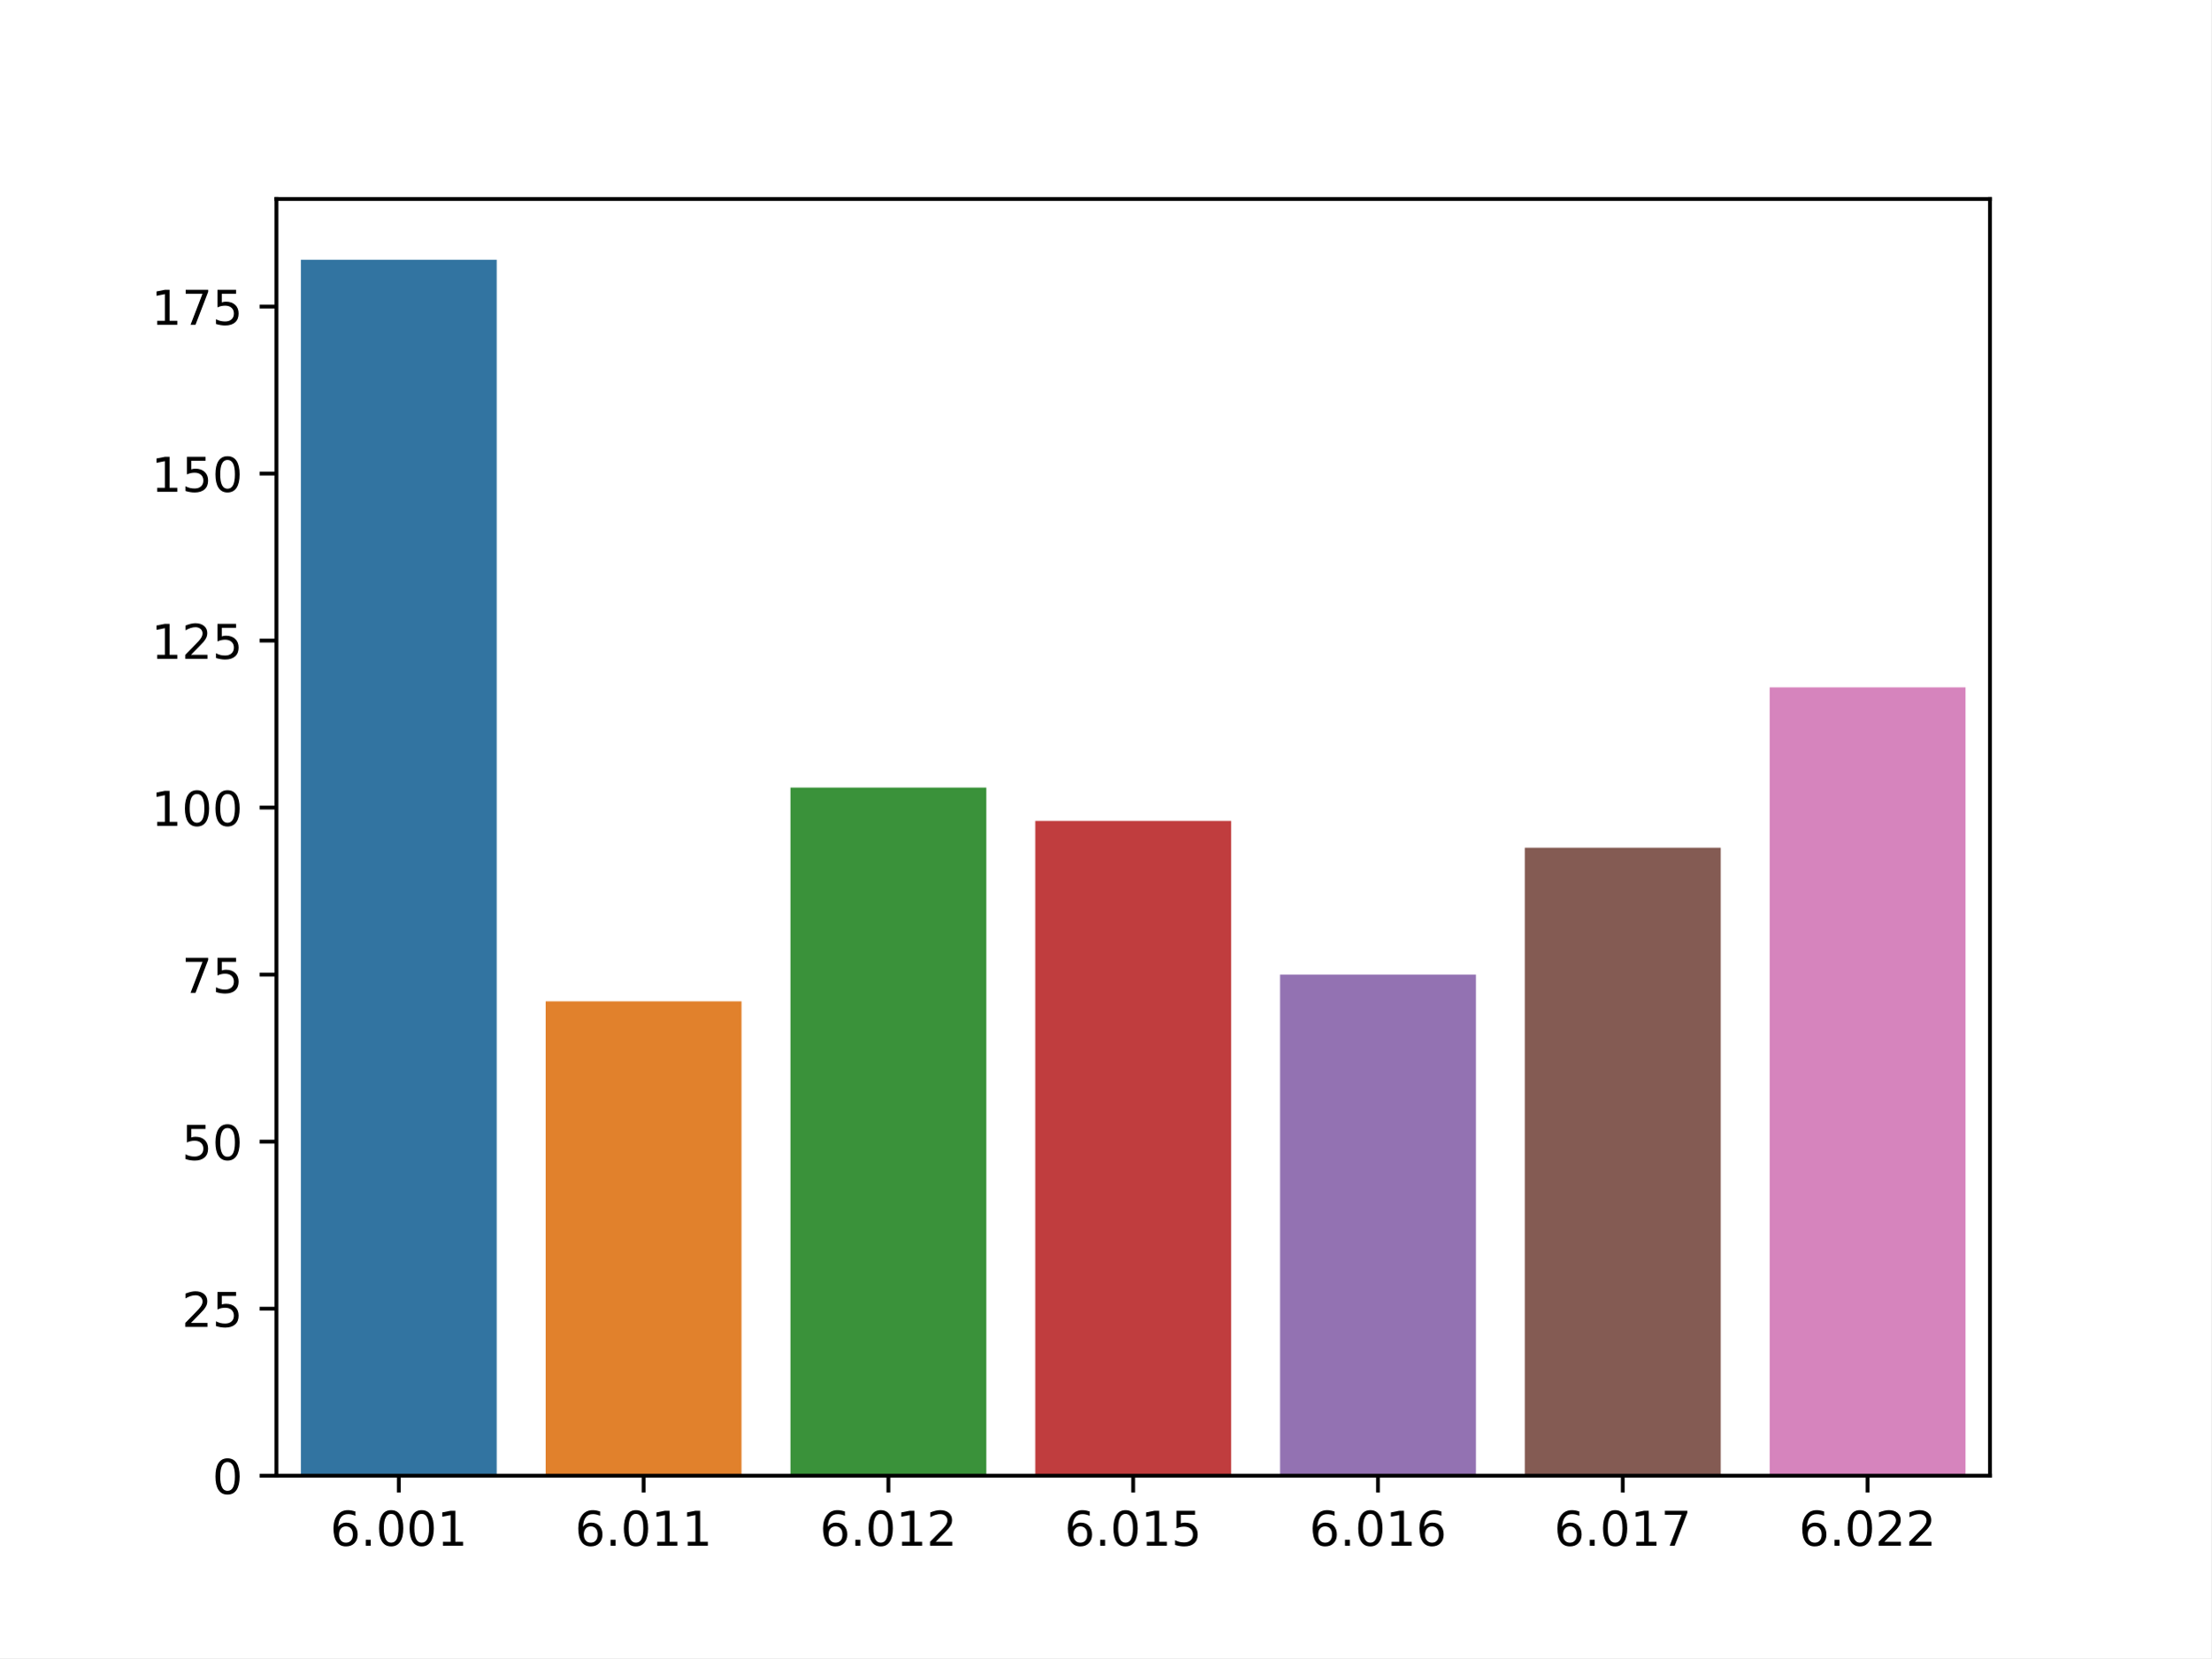
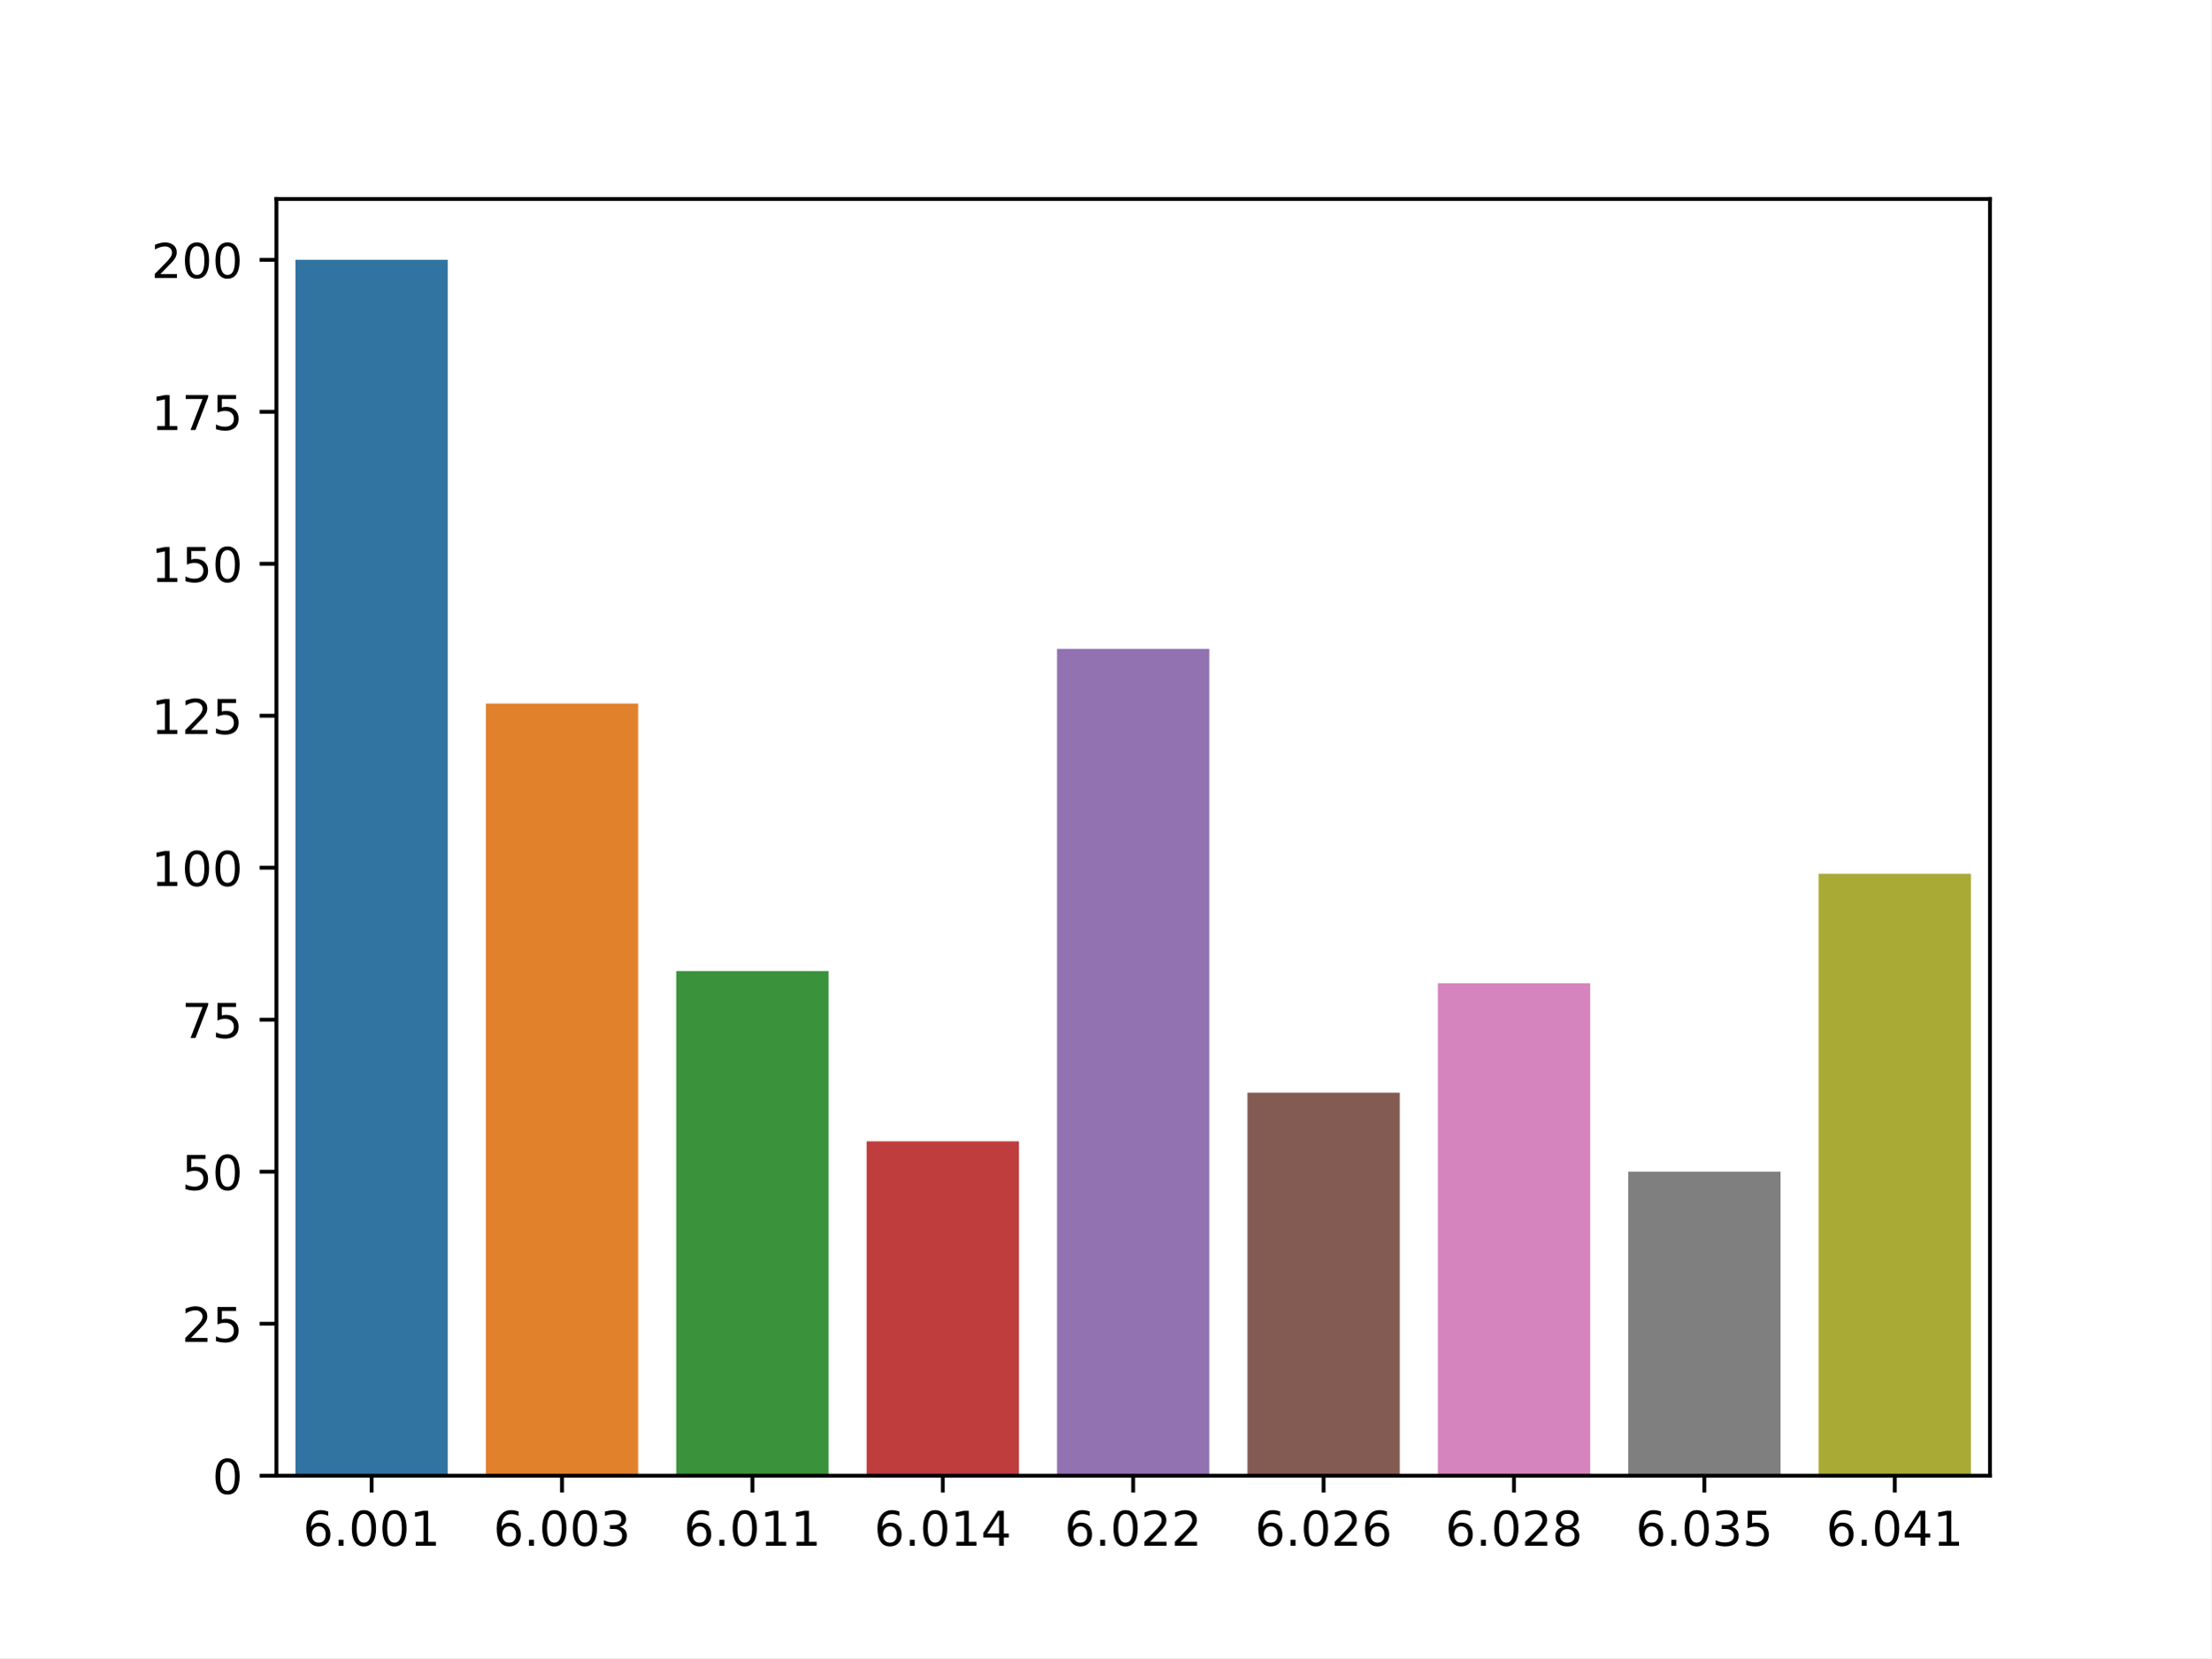
<svg xmlns="http://www.w3.org/2000/svg" xmlns:xlink="http://www.w3.org/1999/xlink" height="345.6pt" version="1.1" viewBox="0 0 460.8 345.6" width="460.8pt">
  <defs>
    <style type="text/css">
*{stroke-linecap:butt;stroke-linejoin:round;}
  </style>
  </defs>
  <g id="figure_1">
    <g id="patch_1">
      <path d="M 0 345.6  L 460.8 345.6  L 460.8 0  L 0 0  z " style="fill:#ffffff;" />
    </g>
    <g id="axes_1">
      <g id="patch_2">
        <path d="M 57.6 307.584  L 414.72 307.584  L 414.72 41.472  L 57.6 41.472  z " style="fill:#ffffff;" />
      </g>
      <g id="patch_3">
-         <path clip-path="url(#pbd3195f510)" d="M 62.702 307.584  L 103.515 307.584  L 103.515 54.144  L 62.702 54.144  z " style="fill:#3274a1;" />
+         <path clip-path="url(#p144161570e)" d="M 61.568 307.584  L 93.312 307.584  L 93.312 54.144  L 61.568 54.144  z " style="fill:#3274a1;" />
      </g>
      <g id="patch_4">
-         <path clip-path="url(#pbd3195f510)" d="M 113.719 307.584  L 154.533 307.584  L 154.533 208.715  L 113.719 208.715  z " style="fill:#e1812c;" />
+         <path clip-path="url(#p144161570e)" d="M 101.248 307.584  L 132.992 307.584  L 132.992 146.65  L 101.248 146.65  z " style="fill:#e1812c;" />
      </g>
      <g id="patch_5">
-         <path clip-path="url(#pbd3195f510)" d="M 164.736 307.584  L 205.55 307.584  L 205.55 164.154  L 164.736 164.154  z " style="fill:#3a923a;" />
+         <path clip-path="url(#p144161570e)" d="M 140.928 307.584  L 172.672 307.584  L 172.672 202.406  L 140.928 202.406  z " style="fill:#3a923a;" />
      </g>
      <g id="patch_6">
-         <path clip-path="url(#pbd3195f510)" d="M 215.753 307.584  L 256.567 307.584  L 256.567 171.116  L 215.753 171.116  z " style="fill:#c03d3e;" />
+         <path clip-path="url(#p144161570e)" d="M 180.608 307.584  L 212.352 307.584  L 212.352 237.888  L 180.608 237.888  z " style="fill:#c03d3e;" />
      </g>
      <g id="patch_7">
-         <path clip-path="url(#pbd3195f510)" d="M 266.77 307.584  L 307.584 307.584  L 307.584 203.144  L 266.77 203.144  z " style="fill:#9372b2;" />
+         <path clip-path="url(#p144161570e)" d="M 220.288 307.584  L 252.032 307.584  L 252.032 135.245  L 220.288 135.245  z " style="fill:#9372b2;" />
      </g>
      <g id="patch_8">
-         <path clip-path="url(#pbd3195f510)" d="M 317.787 307.584  L 358.601 307.584  L 358.601 176.686  L 317.787 176.686  z " style="fill:#845b53;" />
+         <path clip-path="url(#p144161570e)" d="M 259.968 307.584  L 291.712 307.584  L 291.712 227.75  L 259.968 227.75  z " style="fill:#845b53;" />
      </g>
      <g id="patch_9">
-         <path clip-path="url(#pbd3195f510)" d="M 368.805 307.584  L 409.618 307.584  L 409.618 143.266  L 368.805 143.266  z " style="fill:#d684bd;" />
+         <path clip-path="url(#p144161570e)" d="M 299.648 307.584  L 331.392 307.584  L 331.392 204.941  L 299.648 204.941  z " style="fill:#d684bd;" />
+       </g>
+       <g id="patch_10">
+         <path clip-path="url(#p144161570e)" d="M 339.328 307.584  L 371.072 307.584  L 371.072 244.224  L 339.328 244.224  z " style="fill:#7f7f7f;" />
+       </g>
+       <g id="patch_11">
+         <path clip-path="url(#p144161570e)" d="M 379.008 307.584  L 410.752 307.584  L 410.752 182.131  L 379.008 182.131  z " style="fill:#a9aa35;" />
      </g>
      <g id="matplotlib.axis_1">
        <g id="xtick_1">
          <g id="line2d_1">
            <defs>
-               <path d="M 0 0  L 0 3.5  " id="mf622db8601" style="stroke:#000000;stroke-width:0.8;" />
-             </defs>
-             <g>
-               <use style="stroke:#000000;stroke-width:0.8;" x="83.109" xlink:href="#mf622db8601" y="307.584" />
+               <path d="M 0 0  L 0 3.5  " id="m8120c51677" style="stroke:#000000;stroke-width:0.8;" />
+             </defs>
+             <g>
+               <use style="stroke:#000000;stroke-width:0.8;" x="77.44" xlink:href="#m8120c51677" y="307.584" />
            </g>
          </g>
          <g id="text_1">
            <defs>
              <path d="M 33.016 40.375  Q 26.375 40.375 22.484 35.828  Q 18.609 31.297 18.609 23.391  Q 18.609 15.531 22.484 10.953  Q 26.375 6.391 33.016 6.391  Q 39.656 6.391 43.531 10.953  Q 47.406 15.531 47.406 23.391  Q 47.406 31.297 43.531 35.828  Q 39.656 40.375 33.016 40.375  z M 52.594 71.297  L 52.594 62.312  Q 48.875 64.062 45.094 64.984  Q 41.312 65.922 37.594 65.922  Q 27.828 65.922 22.672 59.328  Q 17.531 52.734 16.797 39.406  Q 19.672 43.656 24.016 45.922  Q 28.375 48.188 33.594 48.188  Q 44.578 48.188 50.953 41.516  Q 57.328 34.859 57.328 23.391  Q 57.328 12.156 50.688 5.359  Q 44.047 -1.422 33.016 -1.422  Q 20.359 -1.422 13.672 8.266  Q 6.984 17.969 6.984 36.375  Q 6.984 53.656 15.188 63.938  Q 23.391 74.219 37.203 74.219  Q 40.922 74.219 44.703 73.484  Q 48.484 72.75 52.594 71.297  z " id="DejaVuSans-36" />
              <path d="M 10.688 12.406  L 21 12.406  L 21 0  L 10.688 0  z " id="DejaVuSans-2e" />
              <path d="M 31.781 66.406  Q 24.172 66.406 20.328 58.906  Q 16.5 51.422 16.5 36.375  Q 16.5 21.391 20.328 13.891  Q 24.172 6.391 31.781 6.391  Q 39.453 6.391 43.281 13.891  Q 47.125 21.391 47.125 36.375  Q 47.125 51.422 43.281 58.906  Q 39.453 66.406 31.781 66.406  z M 31.781 74.219  Q 44.047 74.219 50.516 64.516  Q 56.984 54.828 56.984 36.375  Q 56.984 17.969 50.516 8.266  Q 44.047 -1.422 31.781 -1.422  Q 19.531 -1.422 13.062 8.266  Q 6.594 17.969 6.594 36.375  Q 6.594 54.828 13.062 64.516  Q 19.531 74.219 31.781 74.219  z " id="DejaVuSans-30" />
              <path d="M 12.406 8.297  L 28.516 8.297  L 28.516 63.922  L 10.984 60.406  L 10.984 69.391  L 28.422 72.906  L 38.281 72.906  L 38.281 8.297  L 54.391 8.297  L 54.391 0  L 12.406 0  z " id="DejaVuSans-31" />
            </defs>
-             <g transform="translate(68.79451 322.1824)scale(0.1 -0.1)">
+             <g transform="translate(63.12594 322.1824)scale(0.1 -0.1)">
              <use xlink:href="#DejaVuSans-36" />
              <use x="63.623" xlink:href="#DejaVuSans-2e" />
              <use x="95.41" xlink:href="#DejaVuSans-30" />
              <use x="159.033" xlink:href="#DejaVuSans-30" />
              <use x="222.656" xlink:href="#DejaVuSans-31" />
            </g>
          </g>
        </g>
        <g id="xtick_2">
          <g id="line2d_2">
            <g>
-               <use style="stroke:#000000;stroke-width:0.8;" x="134.126" xlink:href="#mf622db8601" y="307.584" />
+               <use style="stroke:#000000;stroke-width:0.8;" x="117.12" xlink:href="#m8120c51677" y="307.584" />
            </g>
          </g>
          <g id="text_2">
-             <g transform="translate(119.8117 322.1824)scale(0.1 -0.1)">
+             <defs>
+               <path d="M 40.578 39.312  Q 47.656 37.797 51.625 33  Q 55.609 28.219 55.609 21.188  Q 55.609 10.406 48.188 4.484  Q 40.766 -1.422 27.094 -1.422  Q 22.516 -1.422 17.656 -0.516  Q 12.797 0.391 7.625 2.203  L 7.625 11.719  Q 11.719 9.328 16.594 8.109  Q 21.484 6.891 26.812 6.891  Q 36.078 6.891 40.938 10.547  Q 45.797 14.203 45.797 21.188  Q 45.797 27.641 41.281 31.266  Q 36.766 34.906 28.719 34.906  L 20.219 34.906  L 20.219 43.016  L 29.109 43.016  Q 36.375 43.016 40.234 45.922  Q 44.094 48.828 44.094 54.297  Q 44.094 59.906 40.109 62.906  Q 36.141 65.922 28.719 65.922  Q 24.656 65.922 20.016 65.031  Q 15.375 64.156 9.812 62.312  L 9.812 71.094  Q 15.438 72.656 20.344 73.438  Q 25.25 74.219 29.594 74.219  Q 40.828 74.219 47.359 69.109  Q 53.906 64.016 53.906 55.328  Q 53.906 49.266 50.438 45.094  Q 46.969 40.922 40.578 39.312  z " id="DejaVuSans-33" />
+             </defs>
+             <g transform="translate(102.8059 322.1824)scale(0.1 -0.1)">
+               <use xlink:href="#DejaVuSans-36" />
+               <use x="63.623" xlink:href="#DejaVuSans-2e" />
+               <use x="95.41" xlink:href="#DejaVuSans-30" />
+               <use x="159.033" xlink:href="#DejaVuSans-30" />
+               <use x="222.656" xlink:href="#DejaVuSans-33" />
+             </g>
+           </g>
+         </g>
+         <g id="xtick_3">
+           <g id="line2d_3">
+             <g>
+               <use style="stroke:#000000;stroke-width:0.8;" x="156.8" xlink:href="#m8120c51677" y="307.584" />
+             </g>
+           </g>
+           <g id="text_3">
+             <g transform="translate(142.4859 322.1824)scale(0.1 -0.1)">
              <use xlink:href="#DejaVuSans-36" />
              <use x="63.623" xlink:href="#DejaVuSans-2e" />
              <use x="95.41" xlink:href="#DejaVuSans-30" />
              <use x="159.033" xlink:href="#DejaVuSans-31" />
              <use x="222.656" xlink:href="#DejaVuSans-31" />
            </g>
          </g>
        </g>
-         <g id="xtick_3">
-           <g id="line2d_3">
-             <g>
-               <use style="stroke:#000000;stroke-width:0.8;" x="185.143" xlink:href="#mf622db8601" y="307.584" />
-             </g>
-           </g>
-           <g id="text_3">
-             <defs>
-               <path d="M 19.188 8.297  L 53.609 8.297  L 53.609 0  L 7.328 0  L 7.328 8.297  Q 12.938 14.109 22.625 23.891  Q 32.328 33.688 34.812 36.531  Q 39.547 41.844 41.422 45.531  Q 43.312 49.219 43.312 52.781  Q 43.312 58.594 39.234 62.25  Q 35.156 65.922 28.609 65.922  Q 23.969 65.922 18.812 64.312  Q 13.672 62.703 7.812 59.422  L 7.812 69.391  Q 13.766 71.781 18.938 73  Q 24.125 74.219 28.422 74.219  Q 39.75 74.219 46.484 68.547  Q 53.219 62.891 53.219 53.422  Q 53.219 48.922 51.531 44.891  Q 49.859 40.875 45.406 35.406  Q 44.188 33.984 37.641 27.219  Q 31.109 20.453 19.188 8.297  z " id="DejaVuSans-32" />
-             </defs>
-             <g transform="translate(170.8288 322.1824)scale(0.1 -0.1)">
-               <use xlink:href="#DejaVuSans-36" />
-               <use x="63.623" xlink:href="#DejaVuSans-2e" />
-               <use x="95.41" xlink:href="#DejaVuSans-30" />
-               <use x="159.033" xlink:href="#DejaVuSans-31" />
-               <use x="222.656" xlink:href="#DejaVuSans-32" />
-             </g>
-           </g>
-         </g>
        <g id="xtick_4">
          <g id="line2d_4">
            <g>
-               <use style="stroke:#000000;stroke-width:0.8;" x="236.16" xlink:href="#mf622db8601" y="307.584" />
+               <use style="stroke:#000000;stroke-width:0.8;" x="196.48" xlink:href="#m8120c51677" y="307.584" />
            </g>
          </g>
          <g id="text_4">
            <defs>
-               <path d="M 10.797 72.906  L 49.516 72.906  L 49.516 64.594  L 19.828 64.594  L 19.828 46.734  Q 21.969 47.469 24.109 47.828  Q 26.266 48.188 28.422 48.188  Q 40.625 48.188 47.75 41.5  Q 54.891 34.812 54.891 23.391  Q 54.891 11.625 47.562 5.094  Q 40.234 -1.422 26.906 -1.422  Q 22.312 -1.422 17.547 -0.641  Q 12.797 0.141 7.719 1.703  L 7.719 11.625  Q 12.109 9.234 16.797 8.062  Q 21.484 6.891 26.703 6.891  Q 35.156 6.891 40.078 11.328  Q 45.016 15.766 45.016 23.391  Q 45.016 31 40.078 35.438  Q 35.156 39.891 26.703 39.891  Q 22.75 39.891 18.812 39.016  Q 14.891 38.141 10.797 36.281  z " id="DejaVuSans-35" />
-             </defs>
-             <g transform="translate(221.8459 322.1824)scale(0.1 -0.1)">
+               <path d="M 37.797 64.312  L 12.891 25.391  L 37.797 25.391  z M 35.203 72.906  L 47.609 72.906  L 47.609 25.391  L 58.016 25.391  L 58.016 17.188  L 47.609 17.188  L 47.609 0  L 37.797 0  L 37.797 17.188  L 4.891 17.188  L 4.891 26.703  z " id="DejaVuSans-34" />
+             </defs>
+             <g transform="translate(182.1659 322.1824)scale(0.1 -0.1)">
              <use xlink:href="#DejaVuSans-36" />
              <use x="63.623" xlink:href="#DejaVuSans-2e" />
              <use x="95.41" xlink:href="#DejaVuSans-30" />
              <use x="159.033" xlink:href="#DejaVuSans-31" />
-               <use x="222.656" xlink:href="#DejaVuSans-35" />
+               <use x="222.656" xlink:href="#DejaVuSans-34" />
            </g>
          </g>
        </g>
        <g id="xtick_5">
          <g id="line2d_5">
            <g>
-               <use style="stroke:#000000;stroke-width:0.8;" x="287.177" xlink:href="#mf622db8601" y="307.584" />
+               <use style="stroke:#000000;stroke-width:0.8;" x="236.16" xlink:href="#m8120c51677" y="307.584" />
            </g>
          </g>
          <g id="text_5">
-             <g transform="translate(272.8631 322.1824)scale(0.1 -0.1)">
-               <use xlink:href="#DejaVuSans-36" />
-               <use x="63.623" xlink:href="#DejaVuSans-2e" />
-               <use x="95.41" xlink:href="#DejaVuSans-30" />
-               <use x="159.033" xlink:href="#DejaVuSans-31" />
-               <use x="222.656" xlink:href="#DejaVuSans-36" />
+             <defs>
+               <path d="M 19.188 8.297  L 53.609 8.297  L 53.609 0  L 7.328 0  L 7.328 8.297  Q 12.938 14.109 22.625 23.891  Q 32.328 33.688 34.812 36.531  Q 39.547 41.844 41.422 45.531  Q 43.312 49.219 43.312 52.781  Q 43.312 58.594 39.234 62.25  Q 35.156 65.922 28.609 65.922  Q 23.969 65.922 18.812 64.312  Q 13.672 62.703 7.812 59.422  L 7.812 69.391  Q 13.766 71.781 18.938 73  Q 24.125 74.219 28.422 74.219  Q 39.75 74.219 46.484 68.547  Q 53.219 62.891 53.219 53.422  Q 53.219 48.922 51.531 44.891  Q 49.859 40.875 45.406 35.406  Q 44.188 33.984 37.641 27.219  Q 31.109 20.453 19.188 8.297  z " id="DejaVuSans-32" />
+             </defs>
+             <g transform="translate(221.8459 322.1824)scale(0.1 -0.1)">
+               <use xlink:href="#DejaVuSans-36" />
+               <use x="63.623" xlink:href="#DejaVuSans-2e" />
+               <use x="95.41" xlink:href="#DejaVuSans-30" />
+               <use x="159.033" xlink:href="#DejaVuSans-32" />
+               <use x="222.656" xlink:href="#DejaVuSans-32" />
            </g>
          </g>
        </g>
        <g id="xtick_6">
          <g id="line2d_6">
            <g>
-               <use style="stroke:#000000;stroke-width:0.8;" x="338.194" xlink:href="#mf622db8601" y="307.584" />
+               <use style="stroke:#000000;stroke-width:0.8;" x="275.84" xlink:href="#m8120c51677" y="307.584" />
            </g>
          </g>
          <g id="text_6">
-             <defs>
-               <path d="M 8.203 72.906  L 55.078 72.906  L 55.078 68.703  L 28.609 0  L 18.312 0  L 43.219 64.594  L 8.203 64.594  z " id="DejaVuSans-37" />
-             </defs>
-             <g transform="translate(323.8802 322.1824)scale(0.1 -0.1)">
-               <use xlink:href="#DejaVuSans-36" />
-               <use x="63.623" xlink:href="#DejaVuSans-2e" />
-               <use x="95.41" xlink:href="#DejaVuSans-30" />
-               <use x="159.033" xlink:href="#DejaVuSans-31" />
-               <use x="222.656" xlink:href="#DejaVuSans-37" />
+             <g transform="translate(261.5259 322.1824)scale(0.1 -0.1)">
+               <use xlink:href="#DejaVuSans-36" />
+               <use x="63.623" xlink:href="#DejaVuSans-2e" />
+               <use x="95.41" xlink:href="#DejaVuSans-30" />
+               <use x="159.033" xlink:href="#DejaVuSans-32" />
+               <use x="222.656" xlink:href="#DejaVuSans-36" />
            </g>
          </g>
        </g>
        <g id="xtick_7">
          <g id="line2d_7">
            <g>
-               <use style="stroke:#000000;stroke-width:0.8;" x="389.211" xlink:href="#mf622db8601" y="307.584" />
+               <use style="stroke:#000000;stroke-width:0.8;" x="315.52" xlink:href="#m8120c51677" y="307.584" />
            </g>
          </g>
          <g id="text_7">
-             <g transform="translate(374.8974 322.1824)scale(0.1 -0.1)">
+             <defs>
+               <path d="M 31.781 34.625  Q 24.75 34.625 20.719 30.859  Q 16.703 27.094 16.703 20.516  Q 16.703 13.922 20.719 10.156  Q 24.75 6.391 31.781 6.391  Q 38.812 6.391 42.859 10.172  Q 46.922 13.969 46.922 20.516  Q 46.922 27.094 42.891 30.859  Q 38.875 34.625 31.781 34.625  z M 21.922 38.812  Q 15.578 40.375 12.031 44.719  Q 8.5 49.078 8.5 55.328  Q 8.5 64.062 14.719 69.141  Q 20.953 74.219 31.781 74.219  Q 42.672 74.219 48.875 69.141  Q 55.078 64.062 55.078 55.328  Q 55.078 49.078 51.531 44.719  Q 48 40.375 41.703 38.812  Q 48.828 37.156 52.797 32.312  Q 56.781 27.484 56.781 20.516  Q 56.781 9.906 50.312 4.234  Q 43.844 -1.422 31.781 -1.422  Q 19.734 -1.422 13.25 4.234  Q 6.781 9.906 6.781 20.516  Q 6.781 27.484 10.781 32.312  Q 14.797 37.156 21.922 38.812  z M 18.312 54.391  Q 18.312 48.734 21.844 45.562  Q 25.391 42.391 31.781 42.391  Q 38.141 42.391 41.719 45.562  Q 45.312 48.734 45.312 54.391  Q 45.312 60.062 41.719 63.234  Q 38.141 66.406 31.781 66.406  Q 25.391 66.406 21.844 63.234  Q 18.312 60.062 18.312 54.391  z " id="DejaVuSans-38" />
+             </defs>
+             <g transform="translate(301.2059 322.1824)scale(0.1 -0.1)">
              <use xlink:href="#DejaVuSans-36" />
              <use x="63.623" xlink:href="#DejaVuSans-2e" />
              <use x="95.41" xlink:href="#DejaVuSans-30" />
              <use x="159.033" xlink:href="#DejaVuSans-32" />
-               <use x="222.656" xlink:href="#DejaVuSans-32" />
+               <use x="222.656" xlink:href="#DejaVuSans-38" />
+             </g>
+           </g>
+         </g>
+         <g id="xtick_8">
+           <g id="line2d_8">
+             <g>
+               <use style="stroke:#000000;stroke-width:0.8;" x="355.2" xlink:href="#m8120c51677" y="307.584" />
+             </g>
+           </g>
+           <g id="text_8">
+             <defs>
+               <path d="M 10.797 72.906  L 49.516 72.906  L 49.516 64.594  L 19.828 64.594  L 19.828 46.734  Q 21.969 47.469 24.109 47.828  Q 26.266 48.188 28.422 48.188  Q 40.625 48.188 47.75 41.5  Q 54.891 34.812 54.891 23.391  Q 54.891 11.625 47.562 5.094  Q 40.234 -1.422 26.906 -1.422  Q 22.312 -1.422 17.547 -0.641  Q 12.797 0.141 7.719 1.703  L 7.719 11.625  Q 12.109 9.234 16.797 8.062  Q 21.484 6.891 26.703 6.891  Q 35.156 6.891 40.078 11.328  Q 45.016 15.766 45.016 23.391  Q 45.016 31 40.078 35.438  Q 35.156 39.891 26.703 39.891  Q 22.75 39.891 18.812 39.016  Q 14.891 38.141 10.797 36.281  z " id="DejaVuSans-35" />
+             </defs>
+             <g transform="translate(340.8859 322.1824)scale(0.1 -0.1)">
+               <use xlink:href="#DejaVuSans-36" />
+               <use x="63.623" xlink:href="#DejaVuSans-2e" />
+               <use x="95.41" xlink:href="#DejaVuSans-30" />
+               <use x="159.033" xlink:href="#DejaVuSans-33" />
+               <use x="222.656" xlink:href="#DejaVuSans-35" />
+             </g>
+           </g>
+         </g>
+         <g id="xtick_9">
+           <g id="line2d_9">
+             <g>
+               <use style="stroke:#000000;stroke-width:0.8;" x="394.88" xlink:href="#m8120c51677" y="307.584" />
+             </g>
+           </g>
+           <g id="text_9">
+             <g transform="translate(380.5659 322.1824)scale(0.1 -0.1)">
+               <use xlink:href="#DejaVuSans-36" />
+               <use x="63.623" xlink:href="#DejaVuSans-2e" />
+               <use x="95.41" xlink:href="#DejaVuSans-30" />
+               <use x="159.033" xlink:href="#DejaVuSans-34" />
+               <use x="222.656" xlink:href="#DejaVuSans-31" />
            </g>
          </g>
        </g>
      </g>
      <g id="matplotlib.axis_2">
        <g id="ytick_1">
-           <g id="line2d_8">
-             <defs>
-               <path d="M 0 0  L -3.5 0  " id="m15259dac79" style="stroke:#000000;stroke-width:0.8;" />
-             </defs>
-             <g>
-               <use style="stroke:#000000;stroke-width:0.8;" x="57.6" xlink:href="#m15259dac79" y="307.584" />
-             </g>
-           </g>
-           <g id="text_8">
+           <g id="line2d_10">
+             <defs>
+               <path d="M 0 0  L -3.5 0  " id="m3c17b980ee" style="stroke:#000000;stroke-width:0.8;" />
+             </defs>
+             <g>
+               <use style="stroke:#000000;stroke-width:0.8;" x="57.6" xlink:href="#m3c17b980ee" y="307.584" />
+             </g>
+           </g>
+           <g id="text_10">
            <g transform="translate(44.2375 311.3832)scale(0.1 -0.1)">
              <use xlink:href="#DejaVuSans-30" />
            </g>
          </g>
        </g>
        <g id="ytick_2">
-           <g id="line2d_9">
-             <g>
-               <use style="stroke:#000000;stroke-width:0.8;" x="57.6" xlink:href="#m15259dac79" y="272.771" />
-             </g>
-           </g>
-           <g id="text_9">
-             <g transform="translate(37.875 276.57)scale(0.1 -0.1)">
+           <g id="line2d_11">
+             <g>
+               <use style="stroke:#000000;stroke-width:0.8;" x="57.6" xlink:href="#m3c17b980ee" y="275.904" />
+             </g>
+           </g>
+           <g id="text_11">
+             <g transform="translate(37.875 279.7032)scale(0.1 -0.1)">
              <use xlink:href="#DejaVuSans-32" />
              <use x="63.623" xlink:href="#DejaVuSans-35" />
            </g>
          </g>
        </g>
        <g id="ytick_3">
-           <g id="line2d_10">
-             <g>
-               <use style="stroke:#000000;stroke-width:0.8;" x="57.6" xlink:href="#m15259dac79" y="237.958" />
-             </g>
-           </g>
-           <g id="text_10">
-             <g transform="translate(37.875 241.7568)scale(0.1 -0.1)">
+           <g id="line2d_12">
+             <g>
+               <use style="stroke:#000000;stroke-width:0.8;" x="57.6" xlink:href="#m3c17b980ee" y="244.224" />
+             </g>
+           </g>
+           <g id="text_12">
+             <g transform="translate(37.875 248.0232)scale(0.1 -0.1)">
              <use xlink:href="#DejaVuSans-35" />
              <use x="63.623" xlink:href="#DejaVuSans-30" />
            </g>
          </g>
        </g>
        <g id="ytick_4">
-           <g id="line2d_11">
-             <g>
-               <use style="stroke:#000000;stroke-width:0.8;" x="57.6" xlink:href="#m15259dac79" y="203.144" />
-             </g>
-           </g>
-           <g id="text_11">
-             <g transform="translate(37.875 206.9437)scale(0.1 -0.1)">
+           <g id="line2d_13">
+             <g>
+               <use style="stroke:#000000;stroke-width:0.8;" x="57.6" xlink:href="#m3c17b980ee" y="212.544" />
+             </g>
+           </g>
+           <g id="text_13">
+             <defs>
+               <path d="M 8.203 72.906  L 55.078 72.906  L 55.078 68.703  L 28.609 0  L 18.312 0  L 43.219 64.594  L 8.203 64.594  z " id="DejaVuSans-37" />
+             </defs>
+             <g transform="translate(37.875 216.3432)scale(0.1 -0.1)">
              <use xlink:href="#DejaVuSans-37" />
              <use x="63.623" xlink:href="#DejaVuSans-35" />
            </g>
          </g>
        </g>
        <g id="ytick_5">
-           <g id="line2d_12">
-             <g>
-               <use style="stroke:#000000;stroke-width:0.8;" x="57.6" xlink:href="#m15259dac79" y="168.331" />
-             </g>
-           </g>
-           <g id="text_12">
-             <g transform="translate(31.5125 172.1305)scale(0.1 -0.1)">
+           <g id="line2d_14">
+             <g>
+               <use style="stroke:#000000;stroke-width:0.8;" x="57.6" xlink:href="#m3c17b980ee" y="180.864" />
+             </g>
+           </g>
+           <g id="text_14">
+             <g transform="translate(31.5125 184.6632)scale(0.1 -0.1)">
              <use xlink:href="#DejaVuSans-31" />
              <use x="63.623" xlink:href="#DejaVuSans-30" />
              <use x="127.246" xlink:href="#DejaVuSans-30" />
            </g>
          </g>
        </g>
        <g id="ytick_6">
-           <g id="line2d_13">
-             <g>
-               <use style="stroke:#000000;stroke-width:0.8;" x="57.6" xlink:href="#m15259dac79" y="133.518" />
-             </g>
-           </g>
-           <g id="text_13">
-             <g transform="translate(31.5125 137.3173)scale(0.1 -0.1)">
+           <g id="line2d_15">
+             <g>
+               <use style="stroke:#000000;stroke-width:0.8;" x="57.6" xlink:href="#m3c17b980ee" y="149.184" />
+             </g>
+           </g>
+           <g id="text_15">
+             <g transform="translate(31.5125 152.9832)scale(0.1 -0.1)">
              <use xlink:href="#DejaVuSans-31" />
              <use x="63.623" xlink:href="#DejaVuSans-32" />
              <use x="127.246" xlink:href="#DejaVuSans-35" />
            </g>
          </g>
        </g>
        <g id="ytick_7">
-           <g id="line2d_14">
-             <g>
-               <use style="stroke:#000000;stroke-width:0.8;" x="57.6" xlink:href="#m15259dac79" y="98.705" />
-             </g>
-           </g>
-           <g id="text_14">
-             <g transform="translate(31.5125 102.5041)scale(0.1 -0.1)">
+           <g id="line2d_16">
+             <g>
+               <use style="stroke:#000000;stroke-width:0.8;" x="57.6" xlink:href="#m3c17b980ee" y="117.504" />
+             </g>
+           </g>
+           <g id="text_16">
+             <g transform="translate(31.5125 121.3032)scale(0.1 -0.1)">
              <use xlink:href="#DejaVuSans-31" />
              <use x="63.623" xlink:href="#DejaVuSans-35" />
              <use x="127.246" xlink:href="#DejaVuSans-30" />
            </g>
          </g>
        </g>
        <g id="ytick_8">
-           <g id="line2d_15">
-             <g>
-               <use style="stroke:#000000;stroke-width:0.8;" x="57.6" xlink:href="#m15259dac79" y="63.892" />
-             </g>
-           </g>
-           <g id="text_15">
-             <g transform="translate(31.5125 67.69091)scale(0.1 -0.1)">
+           <g id="line2d_17">
+             <g>
+               <use style="stroke:#000000;stroke-width:0.8;" x="57.6" xlink:href="#m3c17b980ee" y="85.824" />
+             </g>
+           </g>
+           <g id="text_17">
+             <g transform="translate(31.5125 89.62322)scale(0.1 -0.1)">
              <use xlink:href="#DejaVuSans-31" />
              <use x="63.623" xlink:href="#DejaVuSans-37" />
              <use x="127.246" xlink:href="#DejaVuSans-35" />
            </g>
          </g>
        </g>
-       </g>
-       <g id="line2d_16">
-         <path clip-path="url(#pbd3195f510)" style="fill:none;stroke:#424242;stroke-linecap:square;stroke-width:2.7;" />
-       </g>
-       <g id="line2d_17">
-         <path clip-path="url(#pbd3195f510)" style="fill:none;stroke:#424242;stroke-linecap:square;stroke-width:2.7;" />
-       </g>
-       <g id="line2d_18">
-         <path clip-path="url(#pbd3195f510)" style="fill:none;stroke:#424242;stroke-linecap:square;stroke-width:2.7;" />
+         <g id="ytick_9">
+           <g id="line2d_18">
+             <g>
+               <use style="stroke:#000000;stroke-width:0.8;" x="57.6" xlink:href="#m3c17b980ee" y="54.144" />
+             </g>
+           </g>
+           <g id="text_18">
+             <g transform="translate(31.5125 57.94322)scale(0.1 -0.1)">
+               <use xlink:href="#DejaVuSans-32" />
+               <use x="63.623" xlink:href="#DejaVuSans-30" />
+               <use x="127.246" xlink:href="#DejaVuSans-30" />
+             </g>
+           </g>
+         </g>
      </g>
      <g id="line2d_19">
-         <path clip-path="url(#pbd3195f510)" style="fill:none;stroke:#424242;stroke-linecap:square;stroke-width:2.7;" />
+         <path clip-path="url(#p144161570e)" style="fill:none;stroke:#424242;stroke-linecap:square;stroke-width:2.7;" />
      </g>
      <g id="line2d_20">
-         <path clip-path="url(#pbd3195f510)" style="fill:none;stroke:#424242;stroke-linecap:square;stroke-width:2.7;" />
+         <path clip-path="url(#p144161570e)" style="fill:none;stroke:#424242;stroke-linecap:square;stroke-width:2.7;" />
      </g>
      <g id="line2d_21">
-         <path clip-path="url(#pbd3195f510)" style="fill:none;stroke:#424242;stroke-linecap:square;stroke-width:2.7;" />
+         <path clip-path="url(#p144161570e)" style="fill:none;stroke:#424242;stroke-linecap:square;stroke-width:2.7;" />
      </g>
      <g id="line2d_22">
-         <path clip-path="url(#pbd3195f510)" style="fill:none;stroke:#424242;stroke-linecap:square;stroke-width:2.7;" />
-       </g>
-       <g id="patch_10">
+         <path clip-path="url(#p144161570e)" style="fill:none;stroke:#424242;stroke-linecap:square;stroke-width:2.7;" />
+       </g>
+       <g id="line2d_23">
+         <path clip-path="url(#p144161570e)" style="fill:none;stroke:#424242;stroke-linecap:square;stroke-width:2.7;" />
+       </g>
+       <g id="line2d_24">
+         <path clip-path="url(#p144161570e)" style="fill:none;stroke:#424242;stroke-linecap:square;stroke-width:2.7;" />
+       </g>
+       <g id="line2d_25">
+         <path clip-path="url(#p144161570e)" style="fill:none;stroke:#424242;stroke-linecap:square;stroke-width:2.7;" />
+       </g>
+       <g id="line2d_26">
+         <path clip-path="url(#p144161570e)" style="fill:none;stroke:#424242;stroke-linecap:square;stroke-width:2.7;" />
+       </g>
+       <g id="line2d_27">
+         <path clip-path="url(#p144161570e)" style="fill:none;stroke:#424242;stroke-linecap:square;stroke-width:2.7;" />
+       </g>
+       <g id="patch_12">
        <path d="M 57.6 307.584  L 57.6 41.472  " style="fill:none;stroke:#000000;stroke-linecap:square;stroke-linejoin:miter;stroke-width:0.8;" />
      </g>
-       <g id="patch_11">
+       <g id="patch_13">
        <path d="M 414.72 307.584  L 414.72 41.472  " style="fill:none;stroke:#000000;stroke-linecap:square;stroke-linejoin:miter;stroke-width:0.8;" />
      </g>
-       <g id="patch_12">
+       <g id="patch_14">
        <path d="M 57.6 307.584  L 414.72 307.584  " style="fill:none;stroke:#000000;stroke-linecap:square;stroke-linejoin:miter;stroke-width:0.8;" />
      </g>
-       <g id="patch_13">
+       <g id="patch_15">
        <path d="M 57.6 41.472  L 414.72 41.472  " style="fill:none;stroke:#000000;stroke-linecap:square;stroke-linejoin:miter;stroke-width:0.8;" />
      </g>
    </g>
  </g>
  <defs>
-     <clipPath id="pbd3195f510">
+     <clipPath id="p144161570e">
      <rect height="266.112" width="357.12" x="57.6" y="41.472" />
    </clipPath>
  </defs>
</svg>
